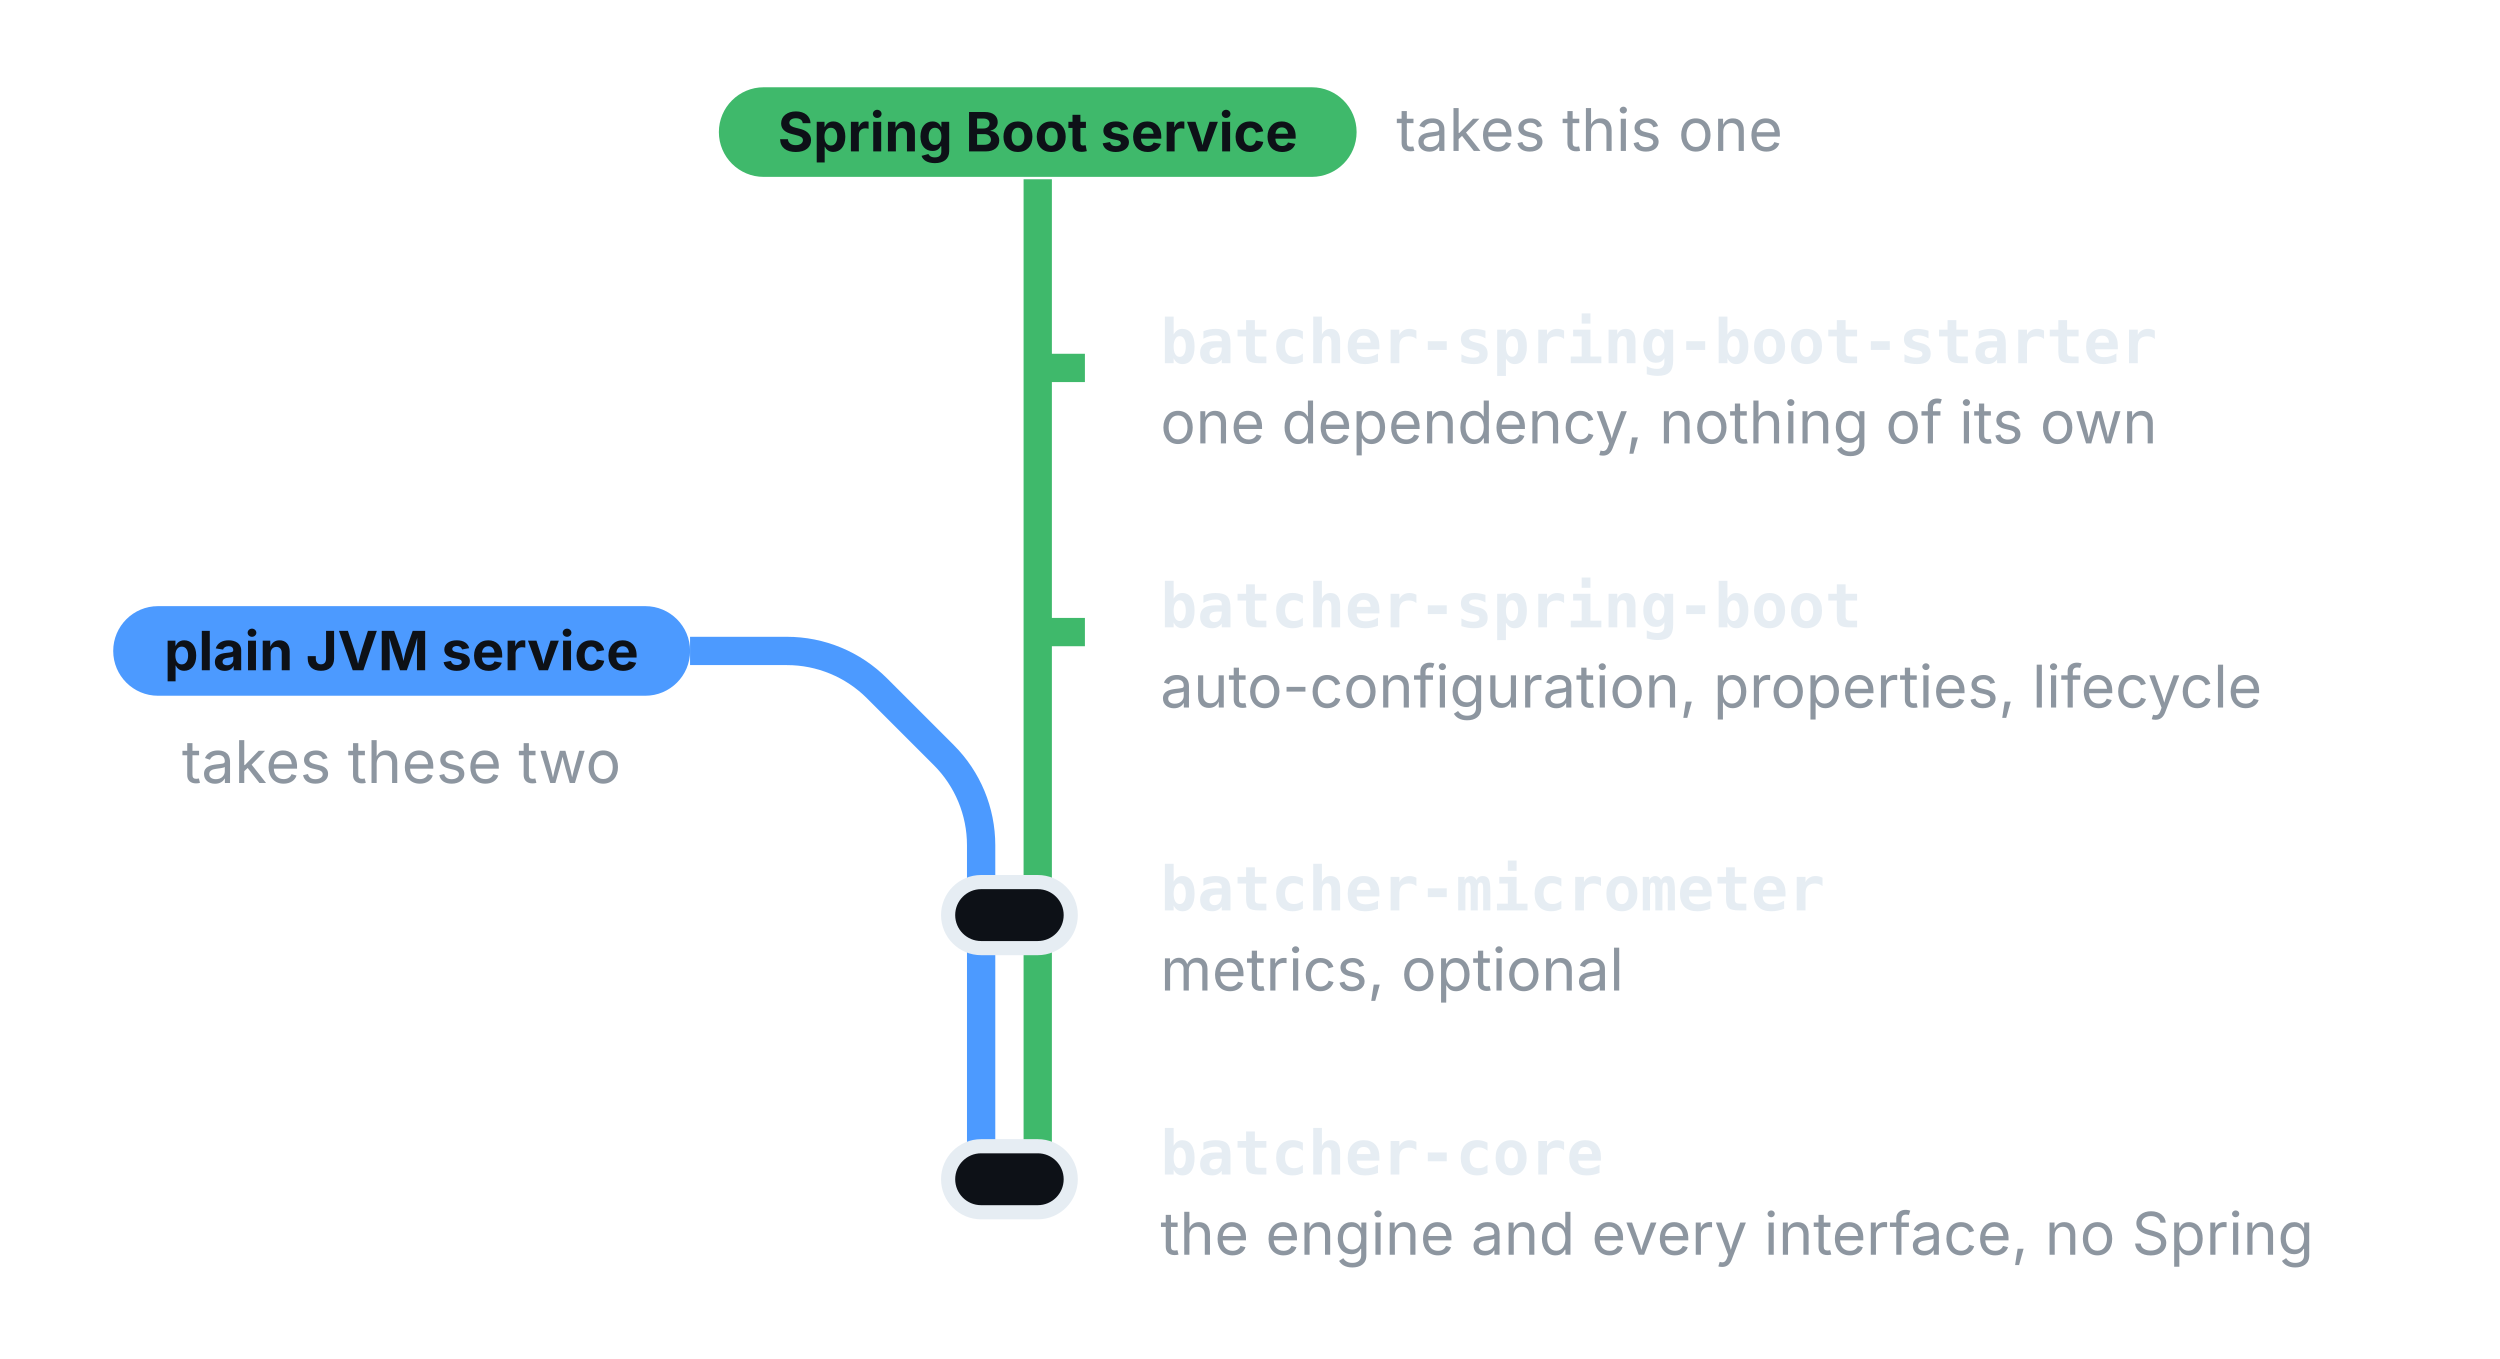
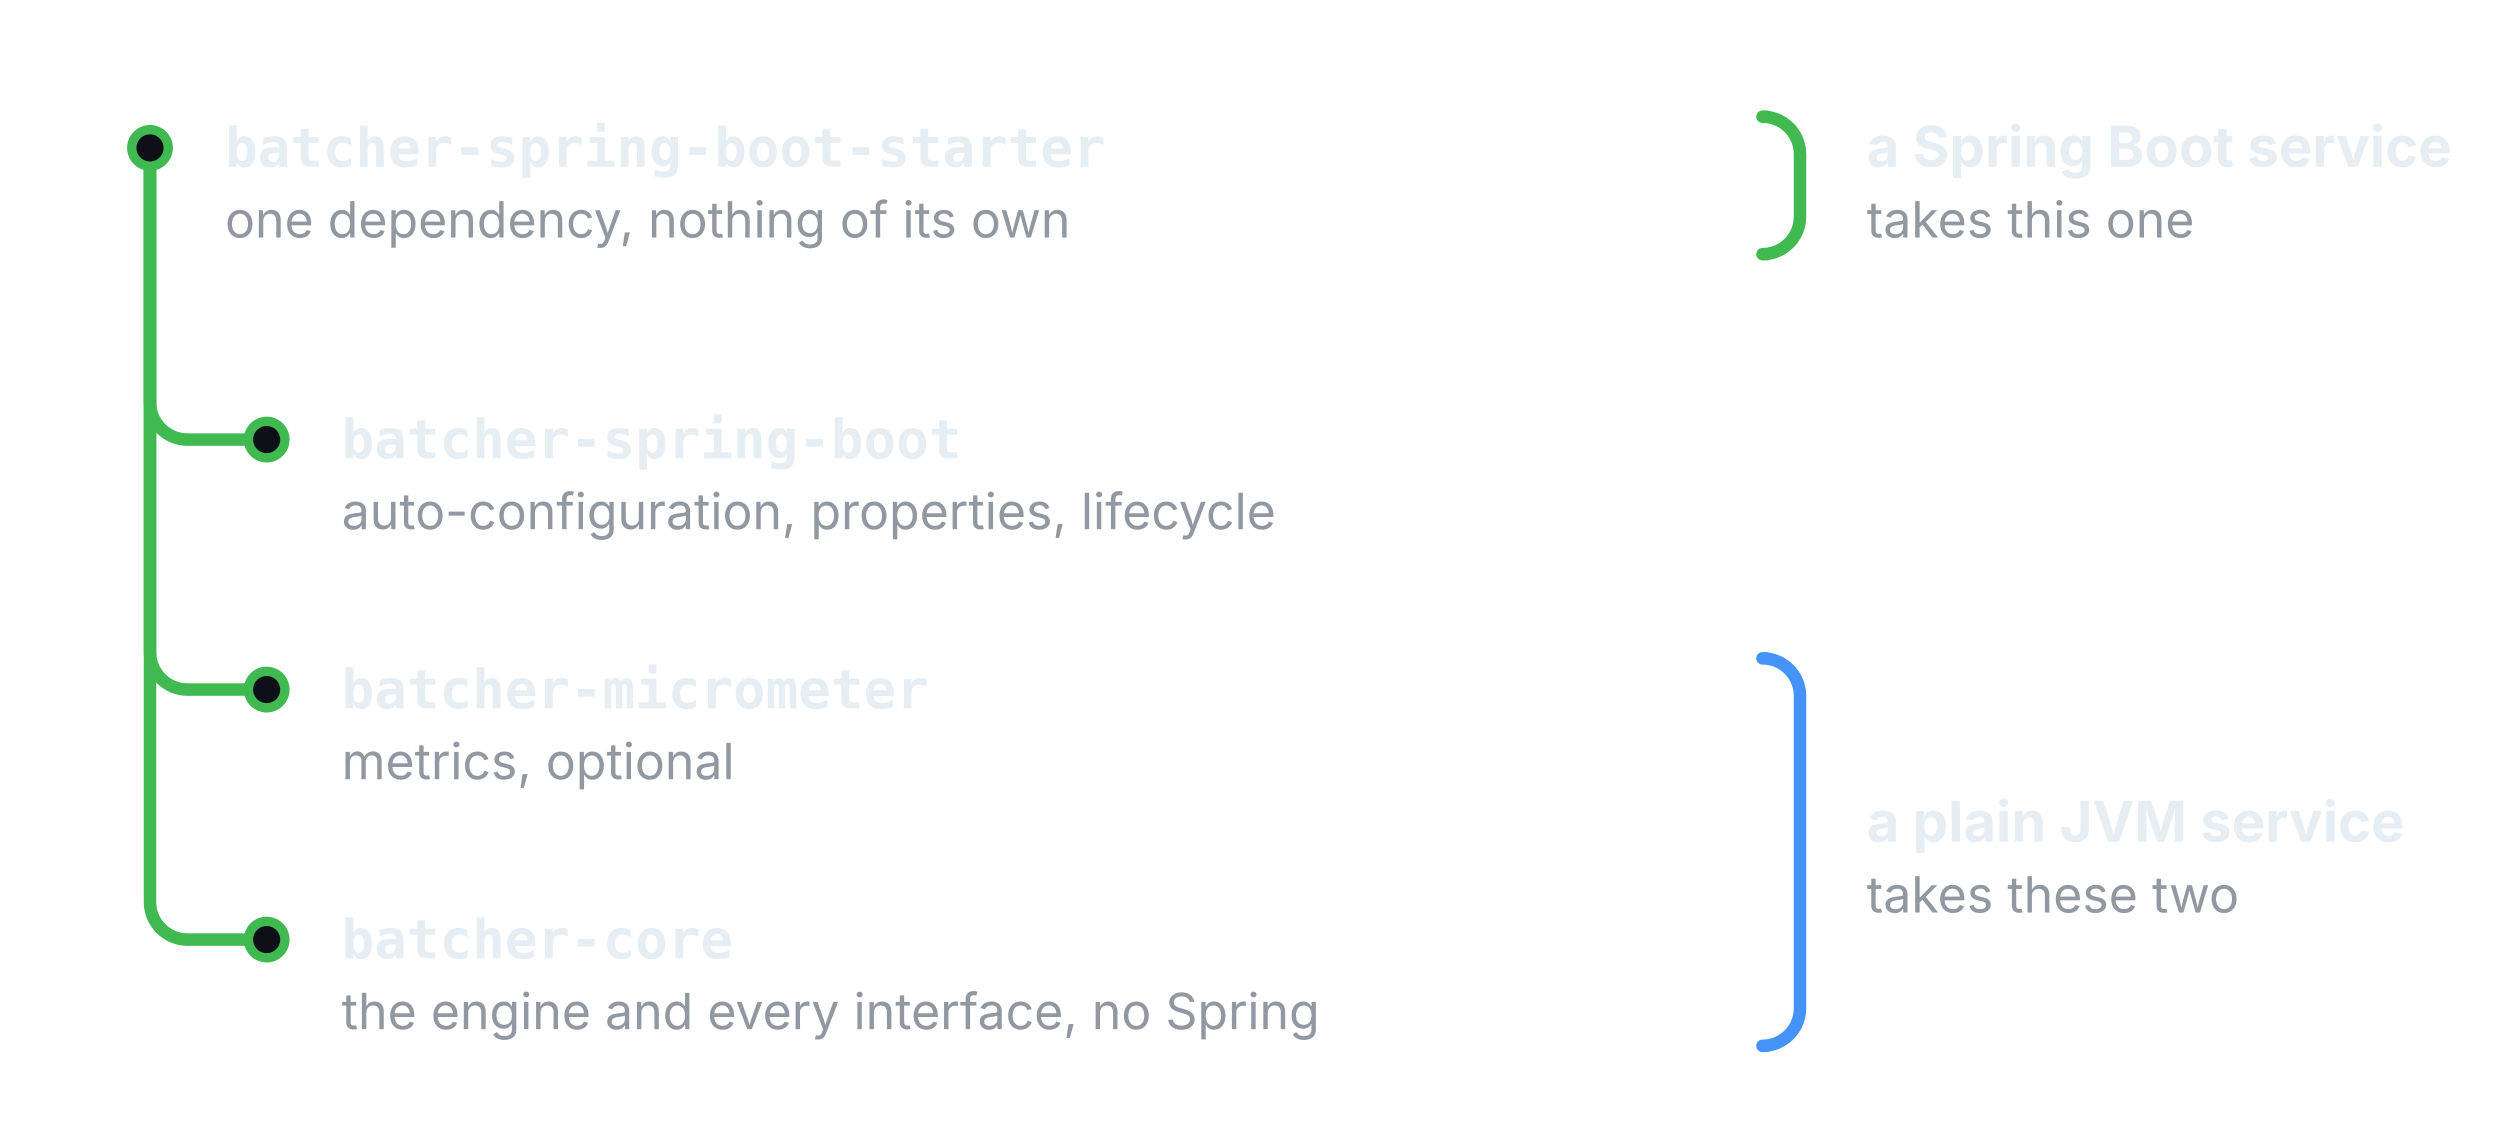
- <svg xmlns="http://www.w3.org/2000/svg" viewBox="0 2 530 288" width="530" height="288" role="img">
-   <rect x="152.4" y="20.5" width="135.2" height="19" rx="9.5" fill="#3FB96B" />
-   <text x="220.0" y="34.1" font-family="-apple-system, BlinkMacSystemFont, 'Segoe UI', Inter, Helvetica, Arial, sans-serif" font-size="11.5" font-weight="700" fill="#0D1117" text-anchor="middle">Spring Boot service</text>
-   <text x="296.0" y="34.0" font-family="-apple-system, BlinkMacSystemFont, 'Segoe UI', Inter, Helvetica, Arial, sans-serif" font-size="12.5" font-weight="400" fill="#8D96A0" text-anchor="start">takes this one</text>
-   <path d="M220.00,40.00 L220.00,252.00" stroke="#3FB96B" stroke-width="6" fill="none" stroke-linecap="butt" stroke-linejoin="round" />
-   <rect x="24.0" y="130.5" width="122.3" height="19" rx="9.5" fill="#4C9AFF" />
-   <text x="85.1" y="144.1" font-family="-apple-system, BlinkMacSystemFont, 'Segoe UI', Inter, Helvetica, Arial, sans-serif" font-size="11.5" font-weight="700" fill="#0D1117" text-anchor="middle">plain JVM service</text>
-   <text x="85.1" y="168.0" font-family="-apple-system, BlinkMacSystemFont, 'Segoe UI', Inter, Helvetica, Arial, sans-serif" font-size="12.5" font-weight="400" fill="#8D96A0" text-anchor="middle">takes these two</text>
-   <path d="M146.29,140.00 L166.82,140.00 A27.00,27.00 0 0 1 185.91,147.91 L200.09,162.09 A27.00,27.00 0 0 1 208.00,181.18 L208.00,252.00" stroke="#4C9AFF" stroke-width="6" fill="none" stroke-linecap="butt" stroke-linejoin="round" />
-   <path d="M220,80 L230.0,80.0" stroke="#3FB96B" stroke-width="6" stroke-linecap="butt" />
-   <path d="M220,136 L230.0,136.0" stroke="#3FB96B" stroke-width="6" stroke-linecap="butt" />
-   <rect x="201.00" y="189.00" width="26.00" height="14.00" rx="7.00" fill="#0D1117" stroke="#E6EDF3" stroke-width="3" />
-   <rect x="201.00" y="245.00" width="26.00" height="14.00" rx="7.00" fill="#0D1117" stroke="#E6EDF3" stroke-width="3" />
-   <text x="246.0" y="79.0" font-family="ui-monospace, SFMono-Regular, 'SF Mono', Menlo, Consolas, monospace" font-size="13" font-weight="650" fill="#E6EDF3" text-anchor="start">batcher-spring-boot-starter</text>
-   <text x="246.0" y="96.0" font-family="-apple-system, BlinkMacSystemFont, 'Segoe UI', Inter, Helvetica, Arial, sans-serif" font-size="12.5" font-weight="400" fill="#8D96A0" text-anchor="start">one dependency, nothing of its own</text>
-   <text x="246.0" y="135.0" font-family="ui-monospace, SFMono-Regular, 'SF Mono', Menlo, Consolas, monospace" font-size="13" font-weight="650" fill="#E6EDF3" text-anchor="start">batcher-spring-boot</text>
-   <text x="246.0" y="152.0" font-family="-apple-system, BlinkMacSystemFont, 'Segoe UI', Inter, Helvetica, Arial, sans-serif" font-size="12.5" font-weight="400" fill="#8D96A0" text-anchor="start">auto-configuration, properties, lifecycle</text>
-   <text x="246.0" y="195.0" font-family="ui-monospace, SFMono-Regular, 'SF Mono', Menlo, Consolas, monospace" font-size="13" font-weight="650" fill="#E6EDF3" text-anchor="start">batcher-micrometer</text>
-   <text x="246.0" y="212.0" font-family="-apple-system, BlinkMacSystemFont, 'Segoe UI', Inter, Helvetica, Arial, sans-serif" font-size="12.5" font-weight="400" fill="#8D96A0" text-anchor="start">metrics, optional</text>
-   <text x="246.0" y="251.0" font-family="ui-monospace, SFMono-Regular, 'SF Mono', Menlo, Consolas, monospace" font-size="13" font-weight="650" fill="#E6EDF3" text-anchor="start">batcher-core</text>
-   <text x="246.0" y="268.0" font-family="-apple-system, BlinkMacSystemFont, 'Segoe UI', Inter, Helvetica, Arial, sans-serif" font-size="12.5" font-weight="400" fill="#8D96A0" text-anchor="start">the engine and every interface, no Spring</text>
+ <svg xmlns="http://www.w3.org/2000/svg" viewBox="0 0 600 270" width="600" height="270" role="img">
+   <path d="M36.00,35.50 L36.00,96.50 A9,9 0 0 0 45.00,105.50 L64.00,105.50" stroke="#3FB950" stroke-width="3" fill="none" stroke-linecap="round" stroke-linejoin="round" />
+   <path d="M36.00,35.50 L36.00,156.50 A9,9 0 0 0 45.00,165.50 L64.00,165.50" stroke="#3FB950" stroke-width="3" fill="none" stroke-linecap="round" stroke-linejoin="round" />
+   <path d="M36.00,35.50 L36.00,216.50 A9,9 0 0 0 45.00,225.50 L64.00,225.50" stroke="#3FB950" stroke-width="3" fill="none" stroke-linecap="round" stroke-linejoin="round" />
+   <circle cx="36" cy="35.5" r="4.375" fill="#0D1117" stroke="#3FB950" stroke-width="2.25" />
+   <circle cx="64" cy="105.5" r="4.375" fill="#0D1117" stroke="#3FB950" stroke-width="2.25" />
+   <circle cx="64" cy="165.5" r="4.375" fill="#0D1117" stroke="#3FB950" stroke-width="2.25" />
+   <circle cx="64" cy="225.5" r="4.375" fill="#0D1117" stroke="#3FB950" stroke-width="2.25" />
+   <text x="54.0" y="40.0" font-family="ui-monospace, SFMono-Regular, 'SF Mono', Menlo, Consolas, monospace" font-size="13" font-weight="650" fill="#E6EDF3" text-anchor="start">batcher-spring-boot-starter</text>
+   <text x="54.0" y="57.0" font-family="-apple-system, BlinkMacSystemFont, 'Segoe UI', Inter, Helvetica, Arial, sans-serif" font-size="12" font-weight="400" fill="#9198A1" text-anchor="start">one dependency, nothing of its own</text>
+   <text x="82.0" y="110.0" font-family="ui-monospace, SFMono-Regular, 'SF Mono', Menlo, Consolas, monospace" font-size="13" font-weight="650" fill="#E6EDF3" text-anchor="start">batcher-spring-boot</text>
+   <text x="82.0" y="127.0" font-family="-apple-system, BlinkMacSystemFont, 'Segoe UI', Inter, Helvetica, Arial, sans-serif" font-size="12" font-weight="400" fill="#9198A1" text-anchor="start">auto-configuration, properties, lifecycle</text>
+   <text x="82.0" y="170.0" font-family="ui-monospace, SFMono-Regular, 'SF Mono', Menlo, Consolas, monospace" font-size="13" font-weight="650" fill="#E6EDF3" text-anchor="start">batcher-micrometer</text>
+   <text x="82.0" y="187.0" font-family="-apple-system, BlinkMacSystemFont, 'Segoe UI', Inter, Helvetica, Arial, sans-serif" font-size="12" font-weight="400" fill="#9198A1" text-anchor="start">metrics, optional</text>
+   <text x="82.0" y="230.0" font-family="ui-monospace, SFMono-Regular, 'SF Mono', Menlo, Consolas, monospace" font-size="13" font-weight="650" fill="#E6EDF3" text-anchor="start">batcher-core</text>
+   <text x="82.0" y="247.0" font-family="-apple-system, BlinkMacSystemFont, 'Segoe UI', Inter, Helvetica, Arial, sans-serif" font-size="12" font-weight="400" fill="#9198A1" text-anchor="start">the engine and every interface, no Spring</text>
+   <path d="M424.00,28.00 L423.00,28.00 A9,9 0 0 1 432.00,37.00 L432.00,52.00 A9,9 0 0 1 423.00,61.00 L424.00,61.00" stroke="#3FB950" stroke-width="3" fill="none" stroke-linecap="round" stroke-linejoin="round" />
+   <text x="448.0" y="40.0" font-family="-apple-system, BlinkMacSystemFont, 'Segoe UI', Inter, Helvetica, Arial, sans-serif" font-size="13.5" font-weight="650" fill="#E6EDF3" text-anchor="start">a Spring Boot service</text>
+   <text x="448.0" y="57.0" font-family="-apple-system, BlinkMacSystemFont, 'Segoe UI', Inter, Helvetica, Arial, sans-serif" font-size="12" font-weight="400" fill="#9198A1" text-anchor="start">takes this one</text>
+   <path d="M424.00,158.00 L423.00,158.00 A9,9 0 0 1 432.00,167.00 L432.00,242.00 A9,9 0 0 1 423.00,251.00 L424.00,251.00" stroke="#4493F8" stroke-width="3" fill="none" stroke-linecap="round" stroke-linejoin="round" />
+   <text x="448.0" y="202.0" font-family="-apple-system, BlinkMacSystemFont, 'Segoe UI', Inter, Helvetica, Arial, sans-serif" font-size="13.5" font-weight="650" fill="#E6EDF3" text-anchor="start">a plain JVM service</text>
+   <text x="448.0" y="219.0" font-family="-apple-system, BlinkMacSystemFont, 'Segoe UI', Inter, Helvetica, Arial, sans-serif" font-size="12" font-weight="400" fill="#9198A1" text-anchor="start">takes these two</text>
</svg>
